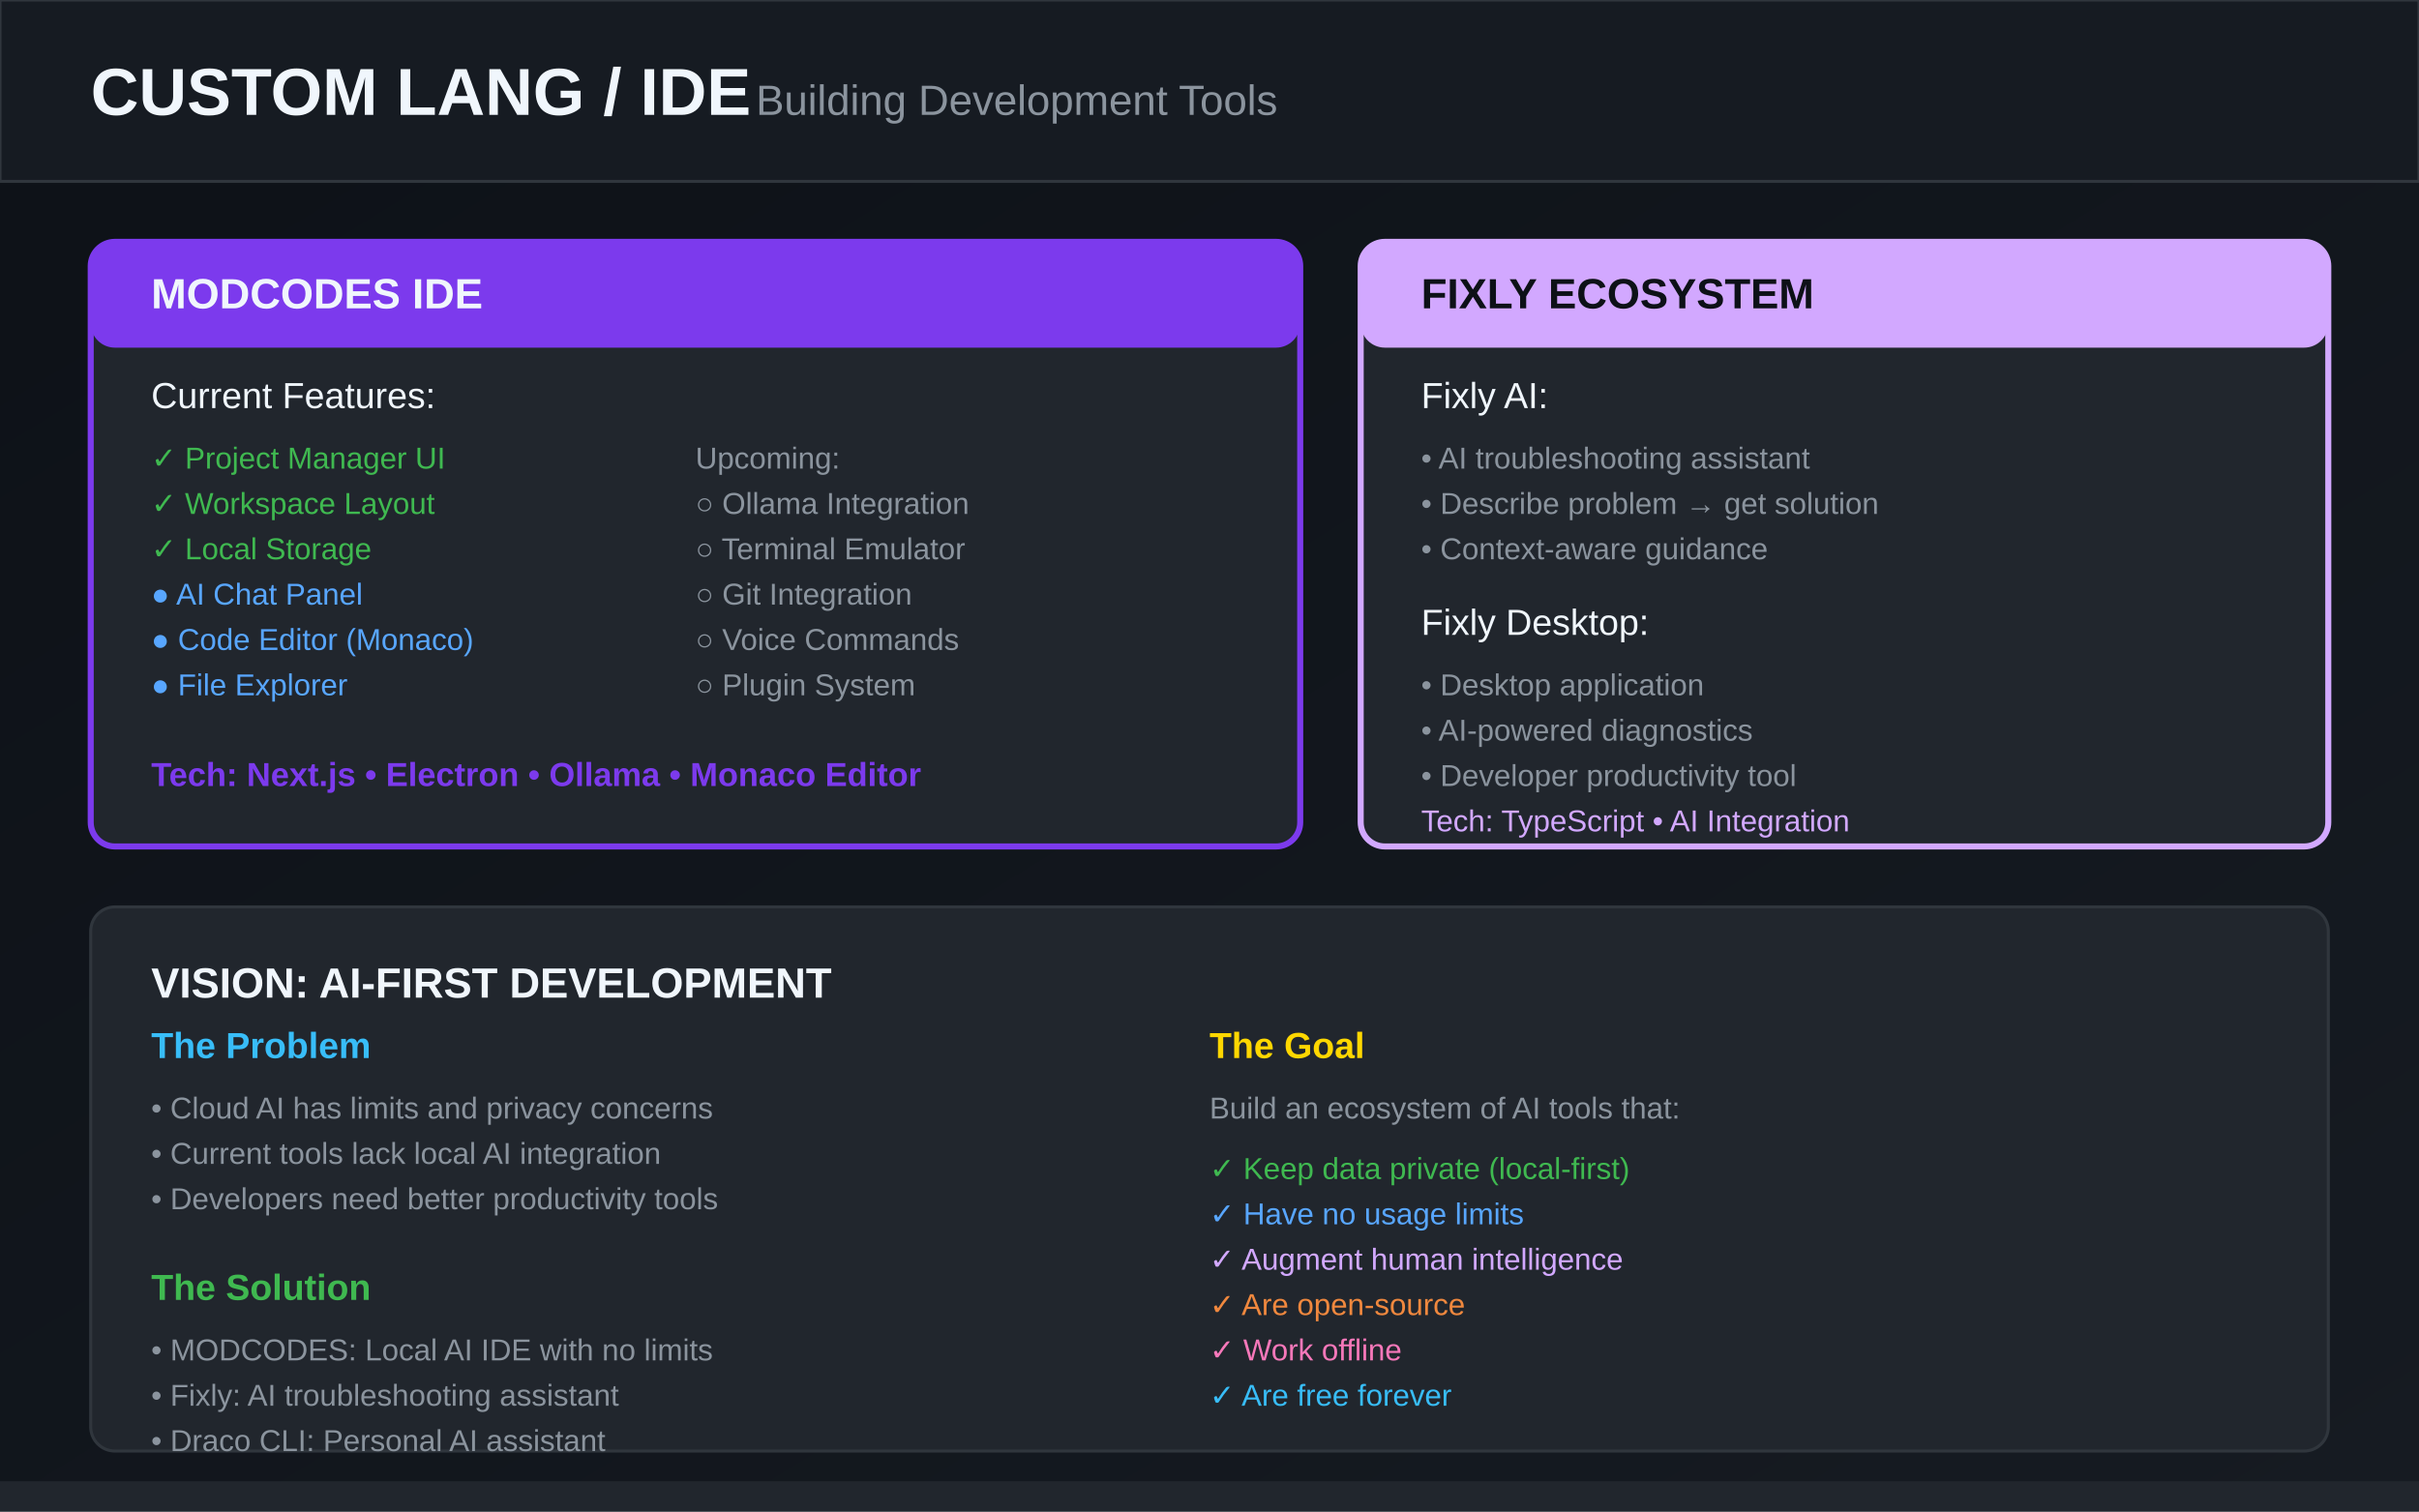
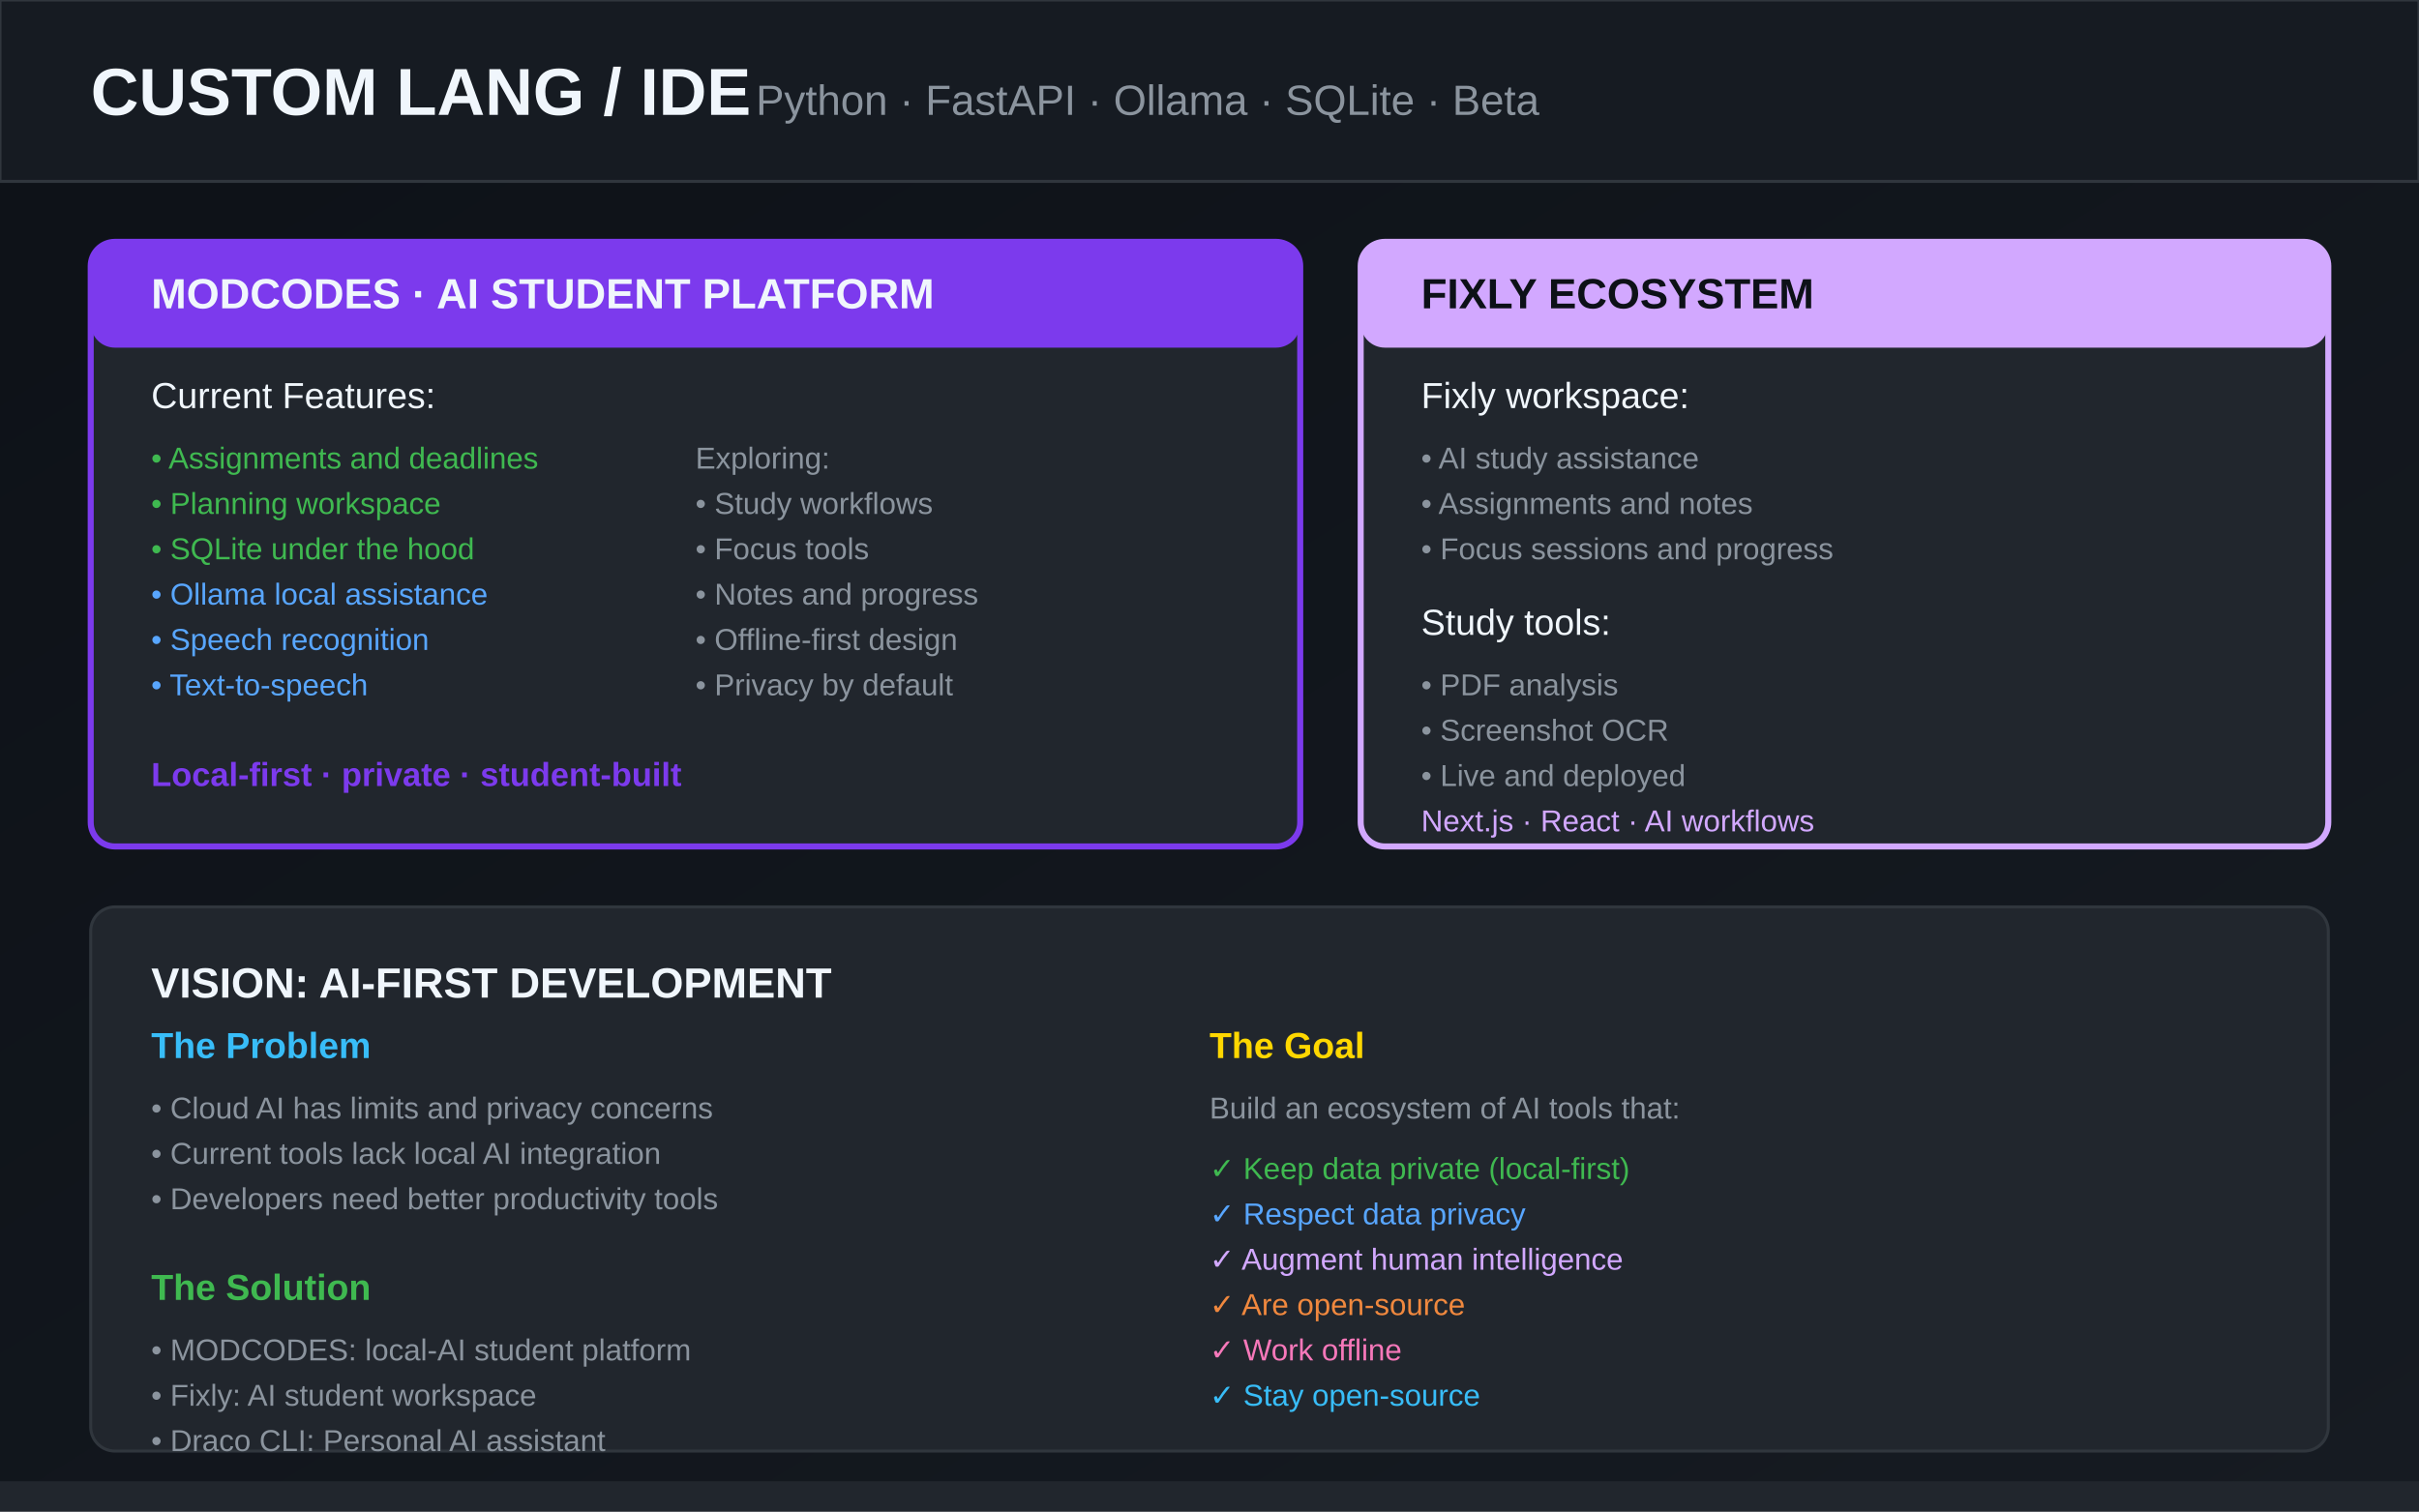
<svg xmlns="http://www.w3.org/2000/svg" viewBox="0 0 800 500">
  <defs>
    <linearGradient id="bgGrad" x1="0%" y1="0%" x2="100%" y2="100%">
      <stop offset="0%" style="stop-color:#0d1117" />
      <stop offset="100%" style="stop-color:#161b22" />
    </linearGradient>
  </defs>
  <rect width="800" height="500" fill="url(#bgGrad)" />
  <rect x="0" y="0" width="800" height="60" fill="#161b22" stroke="#30363d" stroke-width="1" />
  <text x="30" y="38" font-family="Segoe UI, Arial" font-size="22" fill="#f0f6fc" font-weight="bold">CUSTOM LANG / IDE</text>
-   <text x="250" y="38" font-family="Segoe UI, Arial" font-size="14" fill="#8b949e">Building Development Tools</text>
+   <text x="250" y="38" font-family="Segoe UI, Arial" font-size="14" fill="#8b949e">Python · FastAPI · Ollama · SQLite · Beta</text>
  <g transform="translate(30, 80)">
    <rect x="0" y="0" width="400" height="200" rx="8" fill="#21262d" stroke="#7c3aed" stroke-width="2" />
    <rect x="0" y="0" width="400" height="35" rx="8" fill="#7c3aed" />
-     <text x="20" y="22" font-family="Segoe UI, Arial" font-size="14" fill="#f0f6fc" font-weight="bold">MODCODES IDE</text>
+     <text x="20" y="22" font-family="Segoe UI, Arial" font-size="14" fill="#f0f6fc" font-weight="bold">MODCODES · AI STUDENT PLATFORM</text>
    <text x="20" y="55" font-family="Segoe UI, Arial" font-size="12" fill="#f0f6fc">Current Features:</text>
-     <text x="20" y="75" font-family="Segoe UI, Arial" font-size="10" fill="#3fb950">✓ Project Manager UI</text>
-     <text x="20" y="90" font-family="Segoe UI, Arial" font-size="10" fill="#3fb950">✓ Workspace Layout</text>
-     <text x="20" y="105" font-family="Segoe UI, Arial" font-size="10" fill="#3fb950">✓ Local Storage</text>
-     <text x="20" y="120" font-family="Segoe UI, Arial" font-size="10" fill="#58a6ff">● AI Chat Panel</text>
-     <text x="20" y="135" font-family="Segoe UI, Arial" font-size="10" fill="#58a6ff">● Code Editor (Monaco)</text>
-     <text x="20" y="150" font-family="Segoe UI, Arial" font-size="10" fill="#58a6ff">● File Explorer</text>
-     <text x="200" y="75" font-family="Segoe UI, Arial" font-size="10" fill="#8b949e">Upcoming:</text>
-     <text x="200" y="90" font-family="Segoe UI, Arial" font-size="10" fill="#8b949e">○ Ollama Integration</text>
-     <text x="200" y="105" font-family="Segoe UI, Arial" font-size="10" fill="#8b949e">○ Terminal Emulator</text>
-     <text x="200" y="120" font-family="Segoe UI, Arial" font-size="10" fill="#8b949e">○ Git Integration</text>
-     <text x="200" y="135" font-family="Segoe UI, Arial" font-size="10" fill="#8b949e">○ Voice Commands</text>
-     <text x="200" y="150" font-family="Segoe UI, Arial" font-size="10" fill="#8b949e">○ Plugin System</text>
-     <text x="20" y="180" font-family="Segoe UI, Arial" font-size="11" fill="#7c3aed" font-weight="bold">Tech: Next.js • Electron • Ollama • Monaco Editor</text>
+     <text x="20" y="75" font-family="Segoe UI, Arial" font-size="10" fill="#3fb950">• Assignments and deadlines</text>
+     <text x="20" y="90" font-family="Segoe UI, Arial" font-size="10" fill="#3fb950">• Planning workspace</text>
+     <text x="20" y="105" font-family="Segoe UI, Arial" font-size="10" fill="#3fb950">• SQLite under the hood</text>
+     <text x="20" y="120" font-family="Segoe UI, Arial" font-size="10" fill="#58a6ff">• Ollama local assistance</text>
+     <text x="20" y="135" font-family="Segoe UI, Arial" font-size="10" fill="#58a6ff">• Speech recognition</text>
+     <text x="20" y="150" font-family="Segoe UI, Arial" font-size="10" fill="#58a6ff">• Text-to-speech</text>
+     <text x="200" y="75" font-family="Segoe UI, Arial" font-size="10" fill="#8b949e">Exploring:</text>
+     <text x="200" y="90" font-family="Segoe UI, Arial" font-size="10" fill="#8b949e">• Study workflows</text>
+     <text x="200" y="105" font-family="Segoe UI, Arial" font-size="10" fill="#8b949e">• Focus tools</text>
+     <text x="200" y="120" font-family="Segoe UI, Arial" font-size="10" fill="#8b949e">• Notes and progress</text>
+     <text x="200" y="135" font-family="Segoe UI, Arial" font-size="10" fill="#8b949e">• Offline-first design</text>
+     <text x="200" y="150" font-family="Segoe UI, Arial" font-size="10" fill="#8b949e">• Privacy by default</text>
+     <text x="20" y="180" font-family="Segoe UI, Arial" font-size="11" fill="#7c3aed" font-weight="bold">Local-first · private · student-built</text>
  </g>
  <g transform="translate(450, 80)">
    <rect x="0" y="0" width="320" height="200" rx="8" fill="#21262d" stroke="#d2a8ff" stroke-width="2" />
    <rect x="0" y="0" width="320" height="35" rx="8" fill="#d2a8ff" />
    <text x="20" y="22" font-family="Segoe UI, Arial" font-size="14" fill="#0d1117" font-weight="bold">FIXLY ECOSYSTEM</text>
-     <text x="20" y="55" font-family="Segoe UI, Arial" font-size="12" fill="#f0f6fc">Fixly AI:</text>
-     <text x="20" y="75" font-family="Segoe UI, Arial" font-size="10" fill="#8b949e">• AI troubleshooting assistant</text>
-     <text x="20" y="90" font-family="Segoe UI, Arial" font-size="10" fill="#8b949e">• Describe problem → get solution</text>
-     <text x="20" y="105" font-family="Segoe UI, Arial" font-size="10" fill="#8b949e">• Context-aware guidance</text>
-     <text x="20" y="130" font-family="Segoe UI, Arial" font-size="12" fill="#f0f6fc">Fixly Desktop:</text>
-     <text x="20" y="150" font-family="Segoe UI, Arial" font-size="10" fill="#8b949e">• Desktop application</text>
-     <text x="20" y="165" font-family="Segoe UI, Arial" font-size="10" fill="#8b949e">• AI-powered diagnostics</text>
-     <text x="20" y="180" font-family="Segoe UI, Arial" font-size="10" fill="#8b949e">• Developer productivity tool</text>
-     <text x="20" y="195" font-family="Segoe UI, Arial" font-size="10" fill="#d2a8ff">Tech: TypeScript • AI Integration</text>
+     <text x="20" y="55" font-family="Segoe UI, Arial" font-size="12" fill="#f0f6fc">Fixly workspace:</text>
+     <text x="20" y="75" font-family="Segoe UI, Arial" font-size="10" fill="#8b949e">• AI study assistance</text>
+     <text x="20" y="90" font-family="Segoe UI, Arial" font-size="10" fill="#8b949e">• Assignments and notes</text>
+     <text x="20" y="105" font-family="Segoe UI, Arial" font-size="10" fill="#8b949e">• Focus sessions and progress</text>
+     <text x="20" y="130" font-family="Segoe UI, Arial" font-size="12" fill="#f0f6fc">Study tools:</text>
+     <text x="20" y="150" font-family="Segoe UI, Arial" font-size="10" fill="#8b949e">• PDF analysis</text>
+     <text x="20" y="165" font-family="Segoe UI, Arial" font-size="10" fill="#8b949e">• Screenshot OCR</text>
+     <text x="20" y="180" font-family="Segoe UI, Arial" font-size="10" fill="#8b949e">• Live and deployed</text>
+     <text x="20" y="195" font-family="Segoe UI, Arial" font-size="10" fill="#d2a8ff">Next.js · React · AI workflows</text>
  </g>
  <rect x="30" y="300" width="740" height="180" rx="8" fill="#21262d" stroke="#30363d" />
  <text x="50" y="330" font-family="Segoe UI, Arial" font-size="14" fill="#f0f6fc" font-weight="bold">VISION: AI-FIRST DEVELOPMENT</text>
  <g transform="translate(50, 350)">
    <text x="0" y="0" font-family="Segoe UI, Arial" font-size="12" fill="#38bdf8" font-weight="bold">The Problem</text>
    <text x="0" y="20" font-family="Segoe UI, Arial" font-size="10" fill="#8b949e">• Cloud AI has limits and privacy concerns</text>
    <text x="0" y="35" font-family="Segoe UI, Arial" font-size="10" fill="#8b949e">• Current tools lack local AI integration</text>
    <text x="0" y="50" font-family="Segoe UI, Arial" font-size="10" fill="#8b949e">• Developers need better productivity tools</text>
    <text x="0" y="80" font-family="Segoe UI, Arial" font-size="12" fill="#3fb950" font-weight="bold">The Solution</text>
-     <text x="0" y="100" font-family="Segoe UI, Arial" font-size="10" fill="#8b949e">• MODCODES: Local AI IDE with no limits</text>
-     <text x="0" y="115" font-family="Segoe UI, Arial" font-size="10" fill="#8b949e">• Fixly: AI troubleshooting assistant</text>
+     <text x="0" y="100" font-family="Segoe UI, Arial" font-size="10" fill="#8b949e">• MODCODES: local-AI student platform</text>
+     <text x="0" y="115" font-family="Segoe UI, Arial" font-size="10" fill="#8b949e">• Fixly: AI student workspace</text>
    <text x="0" y="130" font-family="Segoe UI, Arial" font-size="10" fill="#8b949e">• Draco CLI: Personal AI assistant</text>
    <text x="350" y="0" font-family="Segoe UI, Arial" font-size="12" fill="#ffd700" font-weight="bold">The Goal</text>
    <text x="350" y="20" font-family="Segoe UI, Arial" font-size="10" fill="#8b949e">Build an ecosystem of AI tools that:</text>
    <text x="350" y="40" font-family="Segoe UI, Arial" font-size="10" fill="#3fb950">✓ Keep data private (local-first)</text>
-     <text x="350" y="55" font-family="Segoe UI, Arial" font-size="10" fill="#58a6ff">✓ Have no usage limits</text>
+     <text x="350" y="55" font-family="Segoe UI, Arial" font-size="10" fill="#58a6ff">✓ Respect data privacy</text>
    <text x="350" y="70" font-family="Segoe UI, Arial" font-size="10" fill="#d2a8ff">✓ Augment human intelligence</text>
    <text x="350" y="85" font-family="Segoe UI, Arial" font-size="10" fill="#f0883e">✓ Are open-source</text>
    <text x="350" y="100" font-family="Segoe UI, Arial" font-size="10" fill="#f778ba">✓ Work offline</text>
-     <text x="350" y="115" font-family="Segoe UI, Arial" font-size="10" fill="#38bdf8">✓ Are free forever</text>
+     <text x="350" y="115" font-family="Segoe UI, Arial" font-size="10" fill="#38bdf8">✓ Stay open-source</text>
  </g>
  <rect x="0" y="490" width="800" height="10" fill="#21262d" />
</svg>
